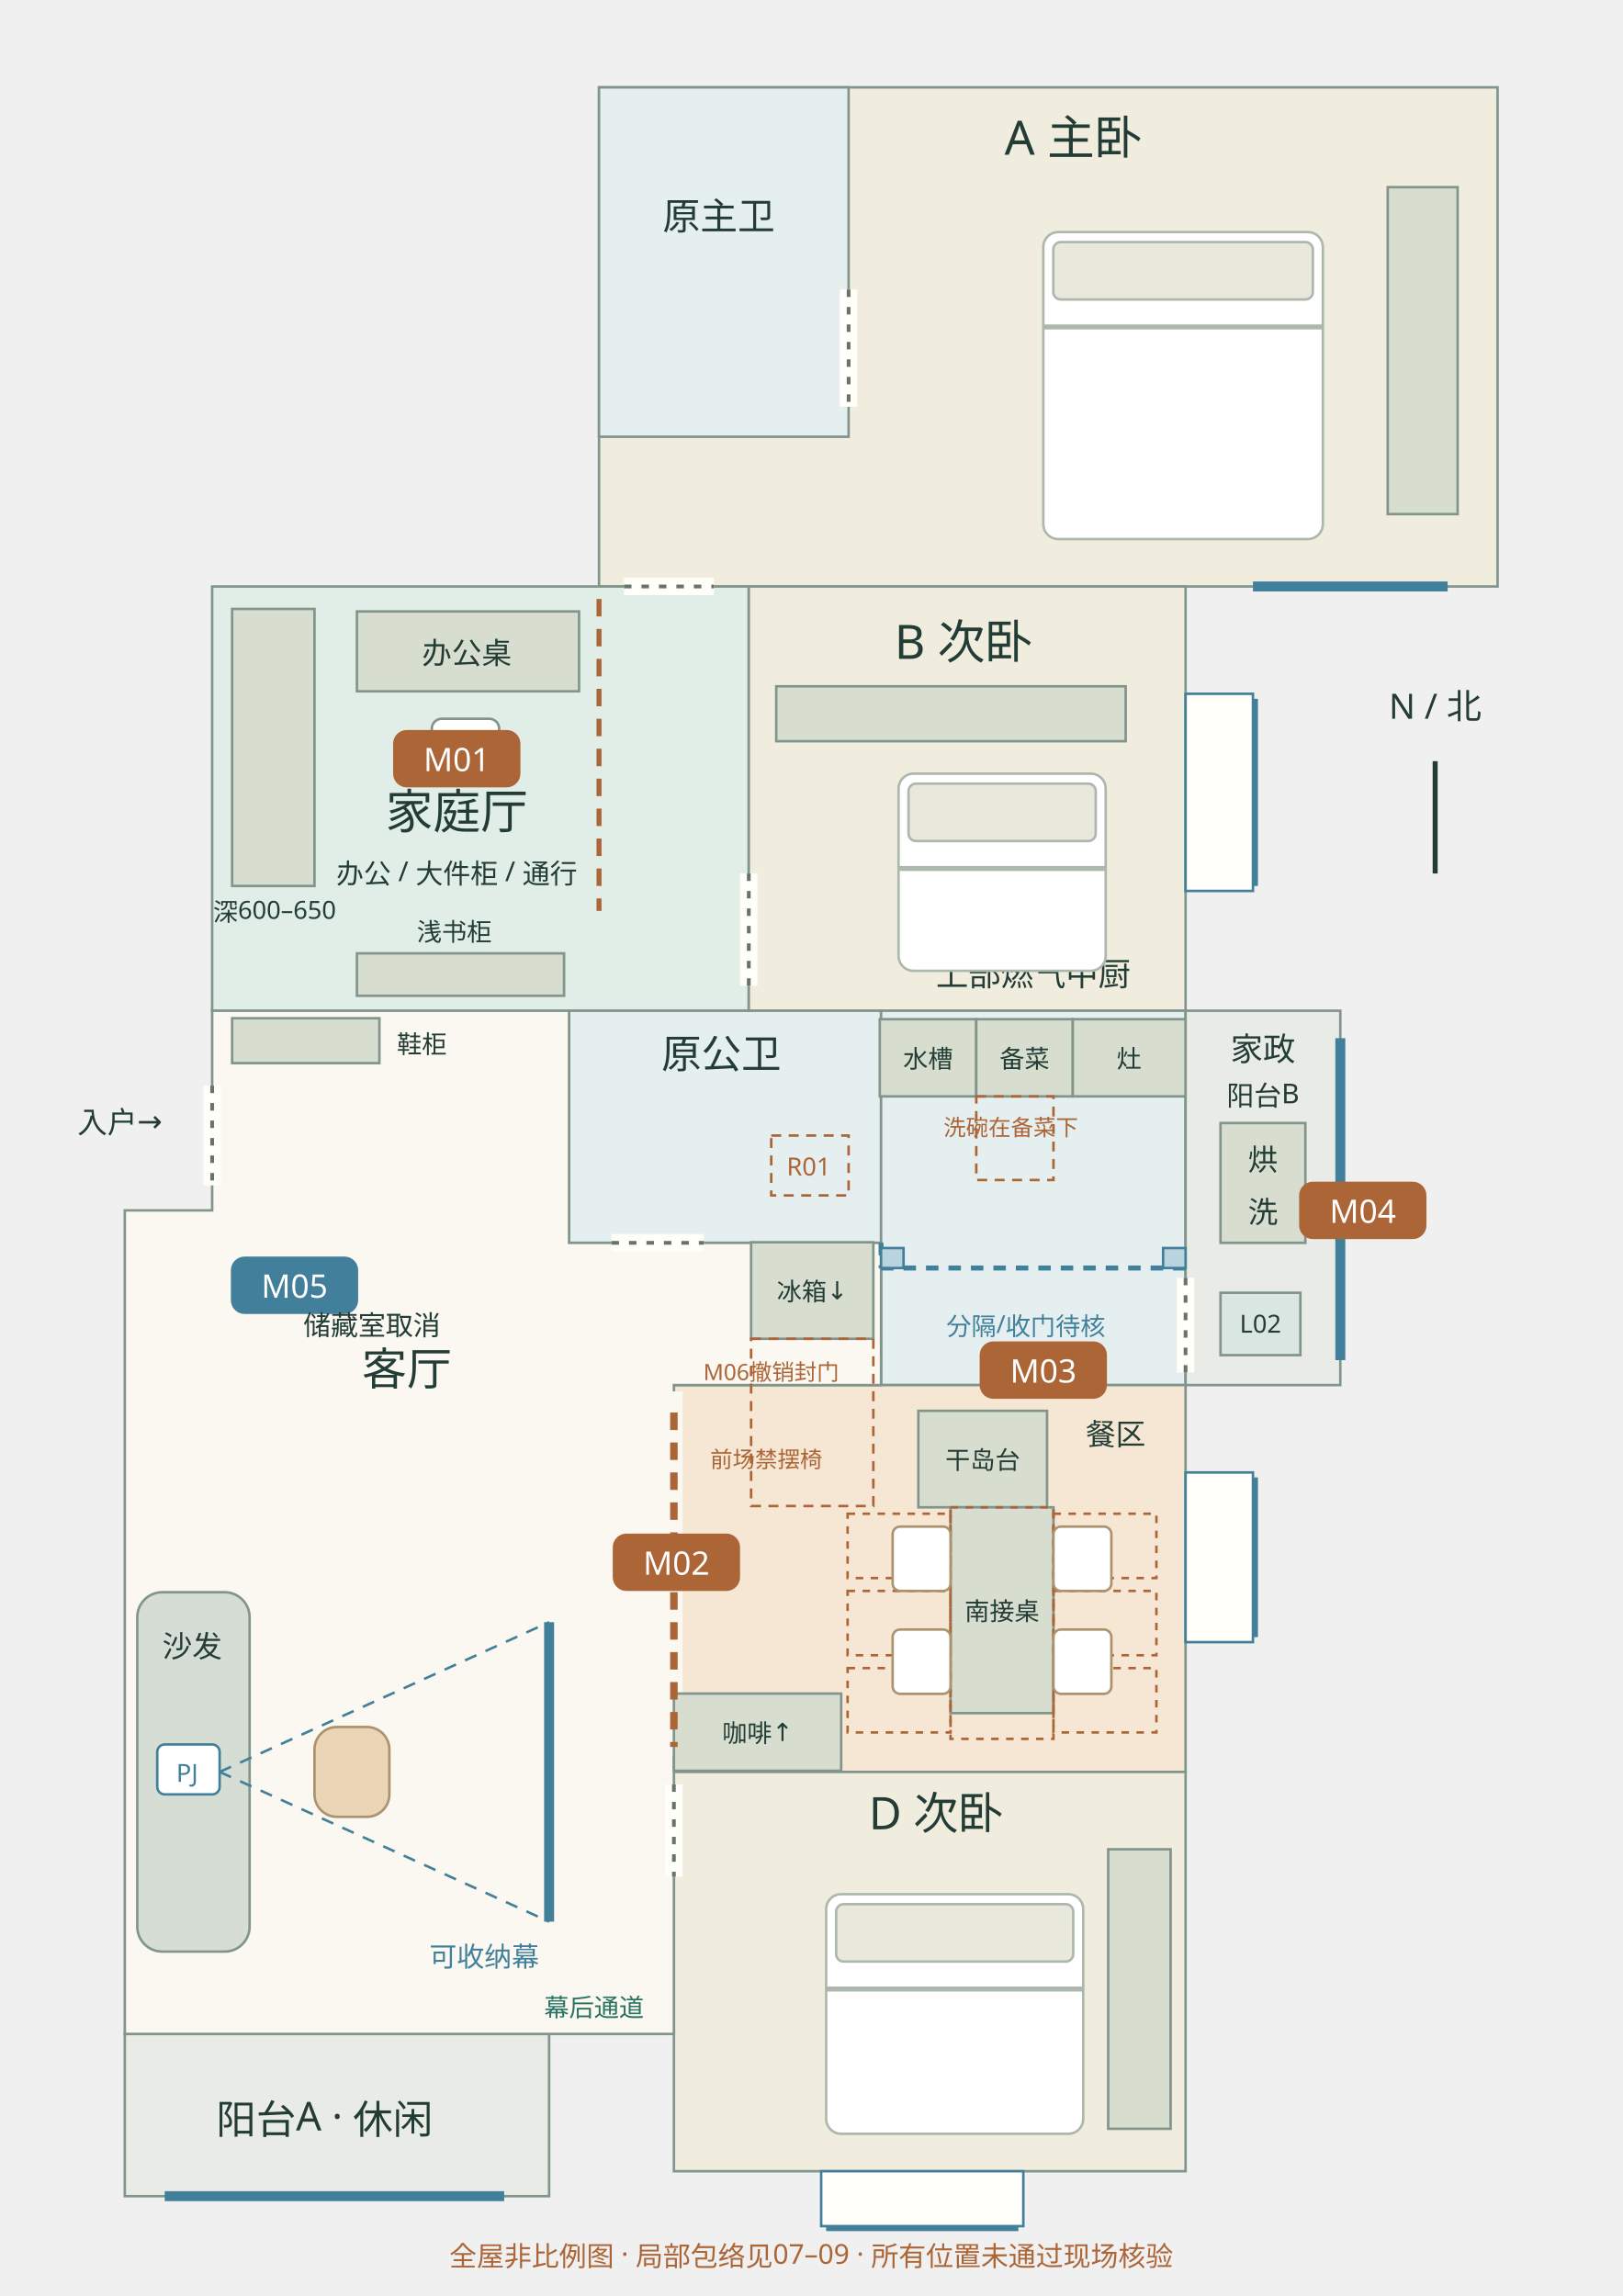
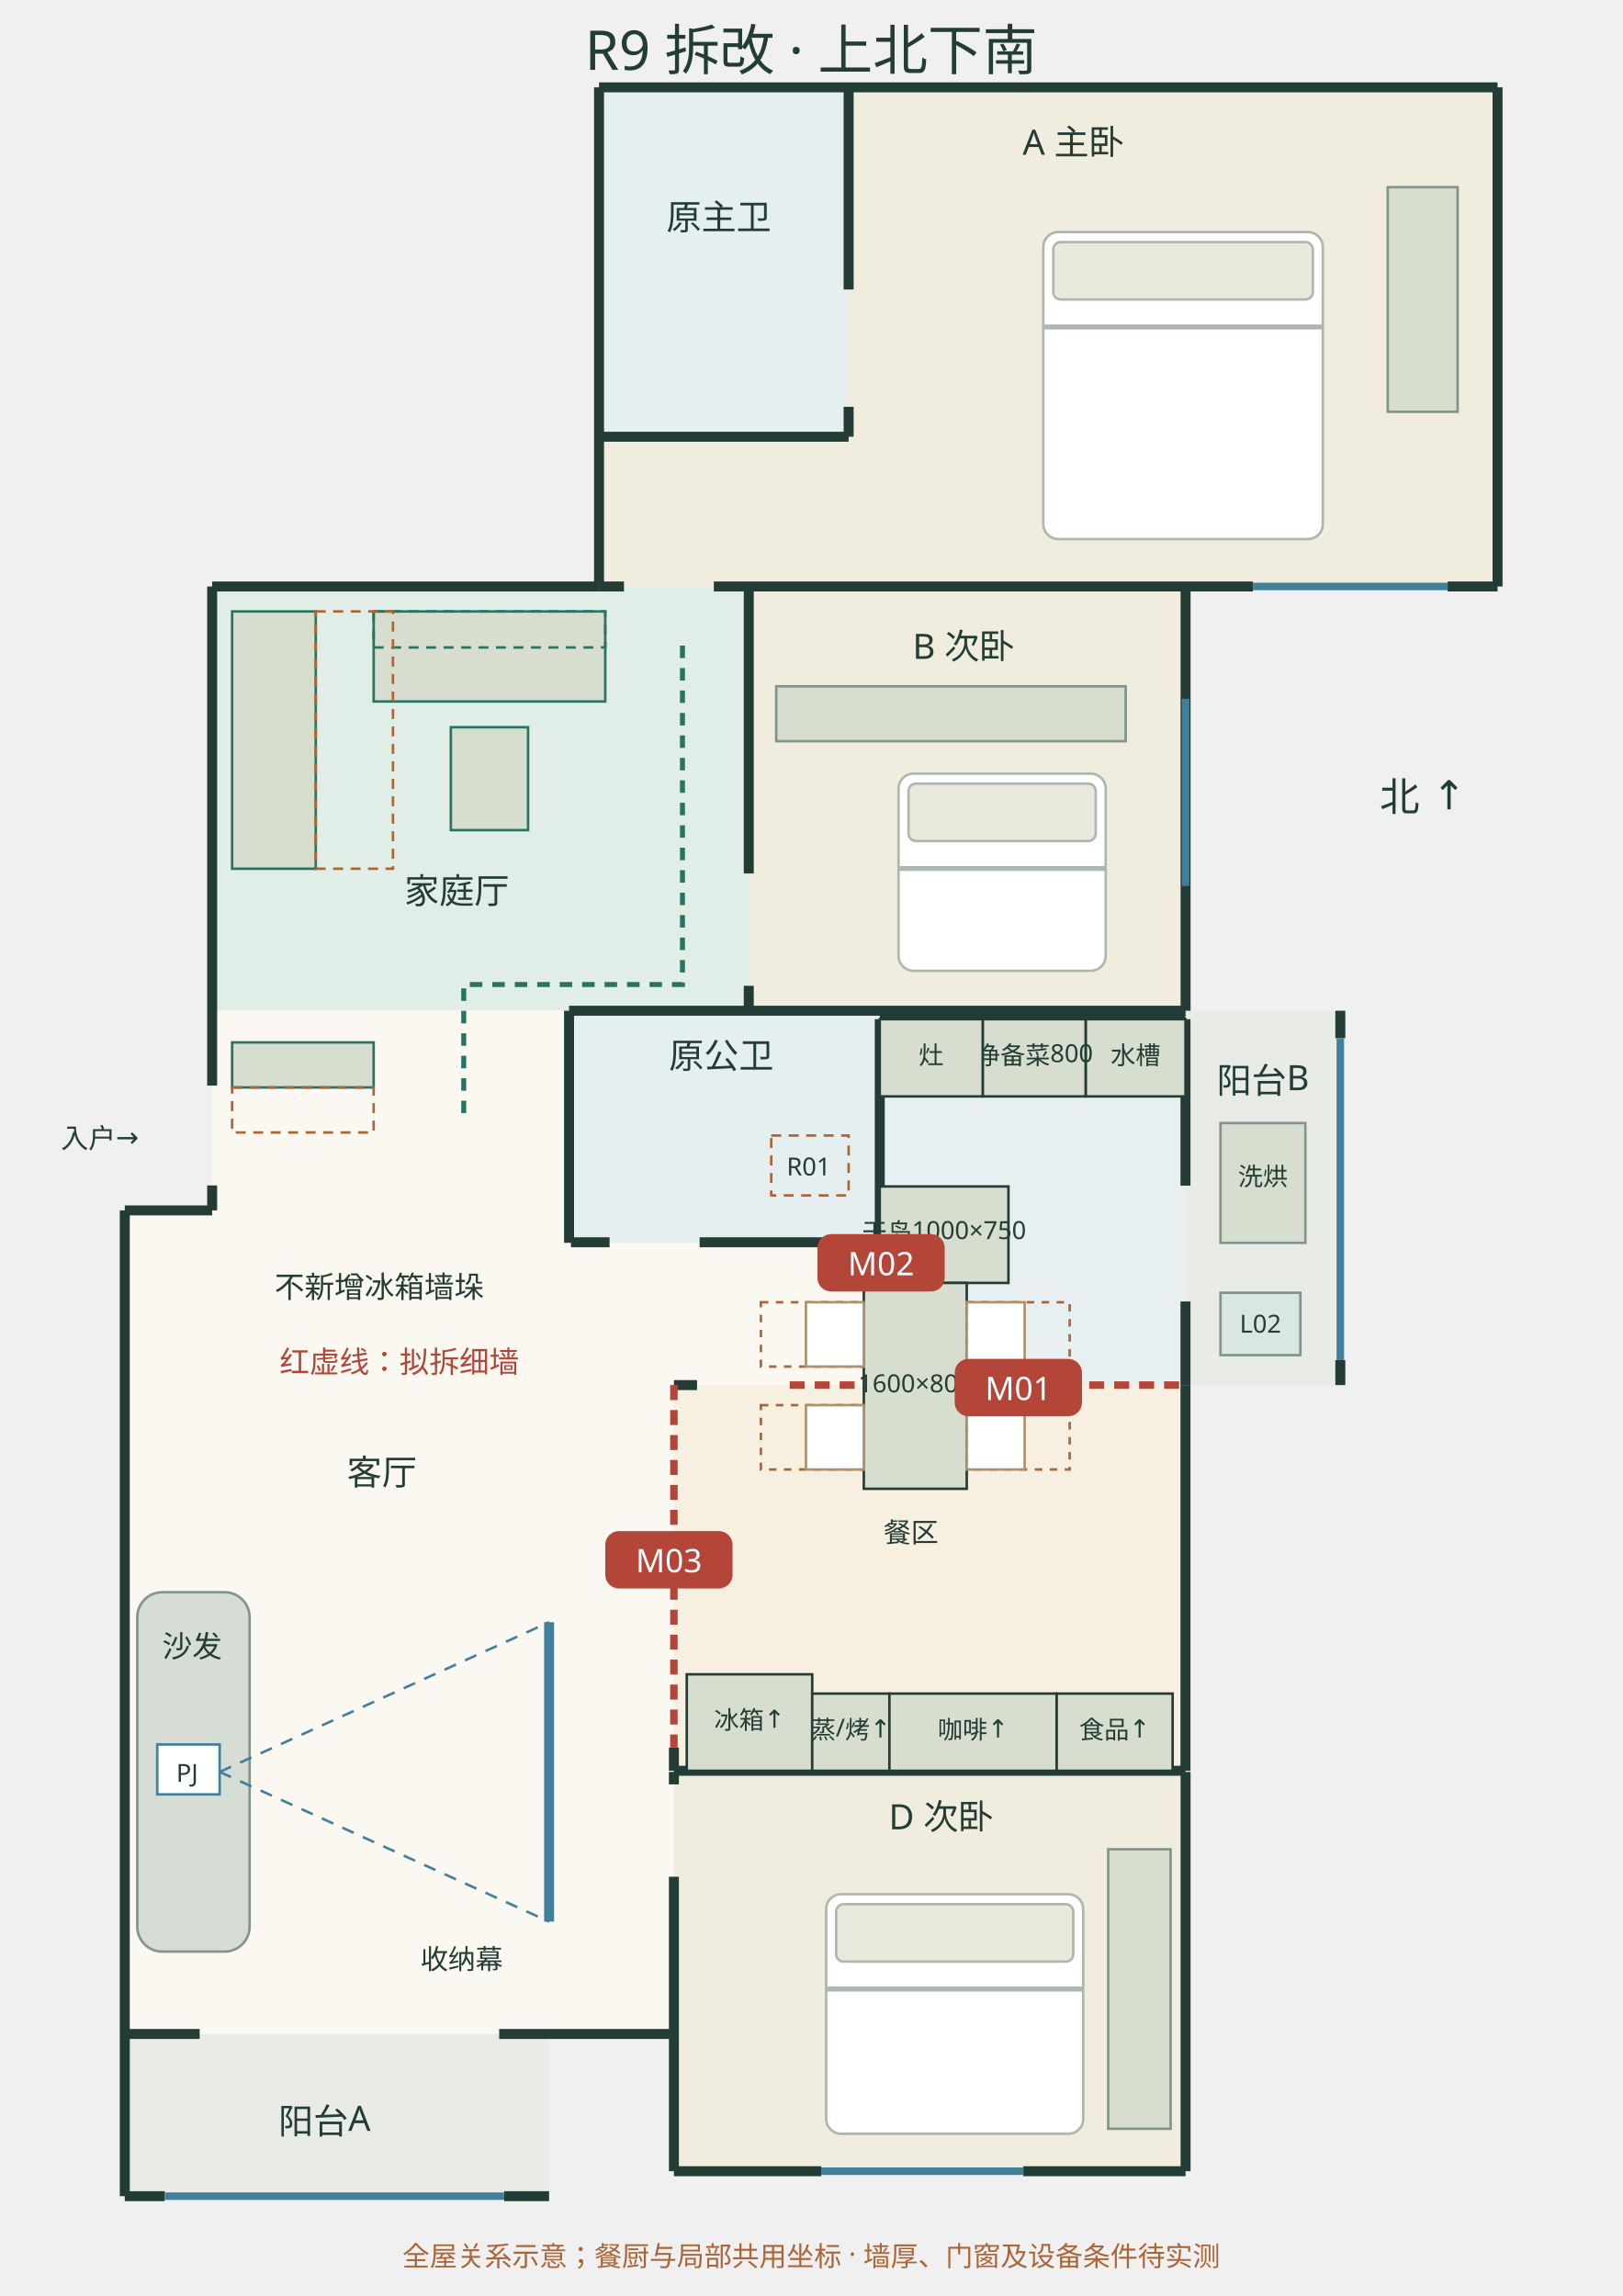
- <svg xmlns="http://www.w3.org/2000/svg" viewBox="0 0 650 920" role="img" aria-label="R8 拆改核验示意图">
+ <svg xmlns="http://www.w3.org/2000/svg" viewBox="0 0 650 920" role="img" aria-label="R9 拆改 · 上北下南">
  <g font-family="Microsoft YaHei, sans-serif">
-     <rect x="240" y="35" width="360" height="200" rx="0" fill="#f0eddf" stroke="#82958c" />
-     <rect x="240" y="35" width="100" height="140" rx="0" fill="#e5eff0" stroke="#82958c" />
-     <rect x="85" y="235" width="215" height="170" rx="0" fill="#e0eee7" stroke="#82958c" />
-     <rect x="300" y="235" width="175" height="170" rx="0" fill="#f0eddf" stroke="#82958c" />
-     <rect x="228" y="405" width="125" height="93" rx="0" fill="#e5eff0" stroke="#82958c" />
-     <rect x="353" y="405" width="122" height="150" rx="0" fill="#e5eff0" stroke="#82958c" />
-     <rect x="475" y="405" width="62" height="150" rx="0" fill="#e9ece6" stroke="#82958c" />
-     <rect x="270" y="555" width="205" height="155" rx="0" fill="#f5e7d3" stroke="#82958c" />
-     <rect x="270" y="710" width="205" height="160" rx="0" fill="#f0eddf" stroke="#82958c" />
-     <rect x="50" y="815" width="170" height="65" rx="0" fill="#e9ece6" stroke="#82958c" />
-     <path d="M85 405H228V498H353V555H270V815H50V485H85Z" fill="#faf8f1" stroke="#82958c" />
-     <rect x="267" y="558" width="6" height="145" rx="0" fill="#faf8f1" stroke="#faf8f1" />
-     <line x1="250" y1="235" x2="286" y2="235" stroke="#fffef9" stroke-width="7" stroke-dasharray="" />
-     <line x1="250" y1="235" x2="286" y2="235" stroke="#68736b" stroke-width="1.5" stroke-dasharray="3 4" />
-     <line x1="340" y1="116" x2="340" y2="163" stroke="#fffef9" stroke-width="7" stroke-dasharray="" />
-     <line x1="340" y1="116" x2="340" y2="163" stroke="#68736b" stroke-width="1.5" stroke-dasharray="3 4" />
-     <line x1="300" y1="350" x2="300" y2="395" stroke="#fffef9" stroke-width="7" stroke-dasharray="" />
-     <line x1="300" y1="350" x2="300" y2="395" stroke="#68736b" stroke-width="1.5" stroke-dasharray="3 4" />
-     <line x1="245" y1="498" x2="282" y2="498" stroke="#fffef9" stroke-width="7" stroke-dasharray="" />
-     <line x1="245" y1="498" x2="282" y2="498" stroke="#68736b" stroke-width="1.5" stroke-dasharray="3 4" />
-     <line x1="475" y1="512" x2="475" y2="550" stroke="#fffef9" stroke-width="7" stroke-dasharray="" />
-     <line x1="475" y1="512" x2="475" y2="550" stroke="#68736b" stroke-width="1.5" stroke-dasharray="3 4" />
-     <line x1="270" y1="715" x2="270" y2="752" stroke="#fffef9" stroke-width="7" stroke-dasharray="" />
-     <line x1="270" y1="715" x2="270" y2="752" stroke="#68736b" stroke-width="1.5" stroke-dasharray="3 4" />
-     <line x1="85" y1="435" x2="85" y2="475" stroke="#fffef9" stroke-width="7" stroke-dasharray="" />
-     <line x1="85" y1="435" x2="85" y2="475" stroke="#68736b" stroke-width="1.5" stroke-dasharray="3 4" />
-     <line x1="502" y1="235" x2="580" y2="235" stroke="#427f9a" stroke-width="4" stroke-dasharray="" />
-     <line x1="502" y1="280" x2="502" y2="355" stroke="#427f9a" stroke-width="4" stroke-dasharray="" />
-     <line x1="502" y1="592" x2="502" y2="656" stroke="#427f9a" stroke-width="4" stroke-dasharray="" />
-     <line x1="331" y1="892" x2="408" y2="892" stroke="#427f9a" stroke-width="4" stroke-dasharray="" />
-     <line x1="537" y1="416" x2="537" y2="545" stroke="#427f9a" stroke-width="4" stroke-dasharray="" />
-     <line x1="66" y1="880" x2="202" y2="880" stroke="#427f9a" stroke-width="4" stroke-dasharray="" />
-     <rect x="475" y="278" width="27" height="79" rx="0" fill="#fffef9" stroke="#427f9a" />
-     <rect x="475" y="590" width="27" height="68" rx="0" fill="#fffef9" stroke="#427f9a" />
-     <rect x="329" y="870" width="81" height="22" rx="0" fill="#fffef9" stroke="#427f9a" />
-     <text x="430" y="62" font-size="19" fill="#233d36" text-anchor="middle">A 主卧</text>
-     <text x="288" y="92" font-size="15" fill="#233d36" text-anchor="middle">原主卫</text>
-     <text x="386" y="264" font-size="19" fill="#233d36" text-anchor="middle">B 次卧</text>
-     <text x="183" y="332" font-size="19" fill="#233d36" text-anchor="middle">家庭厅</text>
-     <text x="183" y="354" font-size="11" fill="#233d36" text-anchor="middle">办公 / 大件柜 / 通行</text>
-     <text x="289" y="428" font-size="16" fill="#233d36" text-anchor="middle">原公卫</text>
-     <text x="414" y="395" font-size="13" fill="#233d36" text-anchor="middle">上部燃气中厨</text>
-     <text x="506" y="425" font-size="13" fill="#233d36" text-anchor="middle">家政</text>
-     <text x="506" y="443" font-size="11" fill="#233d36" text-anchor="middle">阳台B</text>
-     <text x="447" y="579" font-size="12" fill="#233d36" text-anchor="middle">餐区</text>
-     <text x="375" y="733" font-size="18" fill="#233d36" text-anchor="middle">D 次卧</text>
-     <text x="163" y="555" font-size="18" fill="#233d36" text-anchor="middle">客厅</text>
-     <text x="130" y="855" font-size="16" fill="#233d36" text-anchor="middle">阳台A · 休闲</text>
-     <text x="48" y="454" font-size="12" fill="#233d36" text-anchor="middle">入户→</text>
-     <text x="575" y="288" font-size="14" fill="#233d36" text-anchor="middle">N / 北</text>
-     <line x1="575" y1="350" x2="575" y2="305" stroke="#233d36" stroke-width="2" stroke-dasharray="" />
+     <text x="325.0" y="28" font-size="22" fill="#233d36" text-anchor="middle">R9 拆改 · 上北下南</text>
+     <rect x="240" y="35" width="360" height="200" rx="0" fill="#f0eddf" stroke="none" />
+     <rect x="240" y="35" width="100" height="140" rx="0" fill="#e5eff0" stroke="none" />
+     <rect x="85" y="235" width="215" height="170" rx="0" fill="#e0eee7" stroke="none" />
+     <rect x="300" y="235" width="175" height="170" rx="0" fill="#f0eddf" stroke="none" />
+     <rect x="228" y="405" width="125" height="93" rx="0" fill="#e5eff0" stroke="none" />
+     <rect x="475" y="405" width="62" height="150" rx="0" fill="#e9ece6" stroke="none" />
+     <rect x="270" y="710" width="205" height="160" rx="0" fill="#f0eddf" stroke="none" />
+     <rect x="50" y="815" width="170" height="65" rx="0" fill="#e9ece6" stroke="none" />
+     <path d="M85 405H228V498H353V555H270V815H50V485H85Z" fill="#faf8f1" stroke="none" />
+     <line x1="240" y1="35" x2="600" y2="35" stroke="#233d36" stroke-width="4" stroke-dasharray="" />
+     <line x1="240" y1="35" x2="240" y2="235" stroke="#233d36" stroke-width="4" stroke-dasharray="" />
+     <line x1="600" y1="35" x2="600" y2="235" stroke="#233d36" stroke-width="4" stroke-dasharray="" />
+     <line x1="240" y1="235" x2="250" y2="235" stroke="#233d36" stroke-width="4" stroke-dasharray="" />
+     <line x1="286" y1="235" x2="502" y2="235" stroke="#233d36" stroke-width="4" stroke-dasharray="" />
+     <line x1="580" y1="235" x2="600" y2="235" stroke="#233d36" stroke-width="4" stroke-dasharray="" />
+     <line x1="340" y1="35" x2="340" y2="116" stroke="#233d36" stroke-width="4" stroke-dasharray="" />
+     <line x1="340" y1="163" x2="340" y2="175" stroke="#233d36" stroke-width="4" stroke-dasharray="" />
+     <line x1="240" y1="175" x2="340" y2="175" stroke="#233d36" stroke-width="4" stroke-dasharray="" />
+     <line x1="85" y1="235" x2="240" y2="235" stroke="#233d36" stroke-width="4" stroke-dasharray="" />
+     <line x1="85" y1="235" x2="85" y2="435" stroke="#233d36" stroke-width="4" stroke-dasharray="" />
+     <line x1="85" y1="475" x2="85" y2="485" stroke="#233d36" stroke-width="4" stroke-dasharray="" />
+     <line x1="50" y1="485" x2="85" y2="485" stroke="#233d36" stroke-width="4" stroke-dasharray="" />
+     <line x1="50" y1="485" x2="50" y2="880" stroke="#233d36" stroke-width="4" stroke-dasharray="" />
+     <line x1="300" y1="235" x2="300" y2="350" stroke="#233d36" stroke-width="4" stroke-dasharray="" />
+     <line x1="300" y1="395" x2="300" y2="405" stroke="#233d36" stroke-width="4" stroke-dasharray="" />
+     <line x1="475" y1="235" x2="475" y2="405" stroke="#233d36" stroke-width="4" stroke-dasharray="" />
+     <line x1="228" y1="405" x2="475" y2="405" stroke="#233d36" stroke-width="4" stroke-dasharray="" />
+     <line x1="228" y1="405" x2="228" y2="498" stroke="#233d36" stroke-width="4" stroke-dasharray="" />
+     <line x1="537" y1="405" x2="537" y2="416" stroke="#233d36" stroke-width="4" stroke-dasharray="" />
+     <line x1="537" y1="545" x2="537" y2="555" stroke="#233d36" stroke-width="4" stroke-dasharray="" />
+     <line x1="270" y1="710" x2="270" y2="715" stroke="#233d36" stroke-width="4" stroke-dasharray="" />
+     <line x1="270" y1="752" x2="270" y2="870" stroke="#233d36" stroke-width="4" stroke-dasharray="" />
+     <line x1="270" y1="870" x2="329" y2="870" stroke="#233d36" stroke-width="4" stroke-dasharray="" />
+     <line x1="410" y1="870" x2="475" y2="870" stroke="#233d36" stroke-width="4" stroke-dasharray="" />
+     <line x1="475" y1="710" x2="475" y2="870" stroke="#233d36" stroke-width="4" stroke-dasharray="" />
+     <line x1="50" y1="815" x2="80" y2="815" stroke="#233d36" stroke-width="4" stroke-dasharray="" />
+     <line x1="200" y1="815" x2="270" y2="815" stroke="#233d36" stroke-width="4" stroke-dasharray="" />
+     <line x1="50" y1="880" x2="66" y2="880" stroke="#233d36" stroke-width="4" stroke-dasharray="" />
+     <line x1="202" y1="880" x2="220" y2="880" stroke="#233d36" stroke-width="4" stroke-dasharray="" />
+     <line x1="502" y1="235" x2="580" y2="235" stroke="#427f9a" stroke-width="3" stroke-dasharray="" />
+     <line x1="475" y1="280" x2="475" y2="355" stroke="#427f9a" stroke-width="3" stroke-dasharray="" />
+     <line x1="475" y1="592" x2="475" y2="656" stroke="#427f9a" stroke-width="3" stroke-dasharray="" />
+     <line x1="329" y1="870" x2="410" y2="870" stroke="#427f9a" stroke-width="3" stroke-dasharray="" />
+     <line x1="537" y1="416" x2="537" y2="545" stroke="#427f9a" stroke-width="3" stroke-dasharray="" />
+     <line x1="66" y1="880" x2="202" y2="880" stroke="#427f9a" stroke-width="3" stroke-dasharray="" />
    <rect x="418" y="93" width="112" height="123" rx="6" fill="#fff" stroke="#acb8ad" />
    <rect x="422" y="97" width="104" height="23" rx="3" fill="#e9e8dc" stroke="#acb8ad" />
    <line x1="418" y1="131" x2="530" y2="131" stroke="#acb8ad" stroke-width="2" stroke-dasharray="" />
-     <rect x="556" y="75" width="28" height="131" rx="0" fill="#d8decf" stroke="#82958c" />
+     <rect x="556" y="75" width="28" height="90" rx="0" fill="#d8decf" stroke="#82958c" />
    <rect x="360" y="310" width="83" height="79" rx="6" fill="#fff" stroke="#acb8ad" />
    <rect x="364" y="314" width="75" height="23" rx="3" fill="#e9e8dc" stroke="#acb8ad" />
    <line x1="360" y1="348" x2="443" y2="348" stroke="#acb8ad" stroke-width="2" stroke-dasharray="" />
    <rect x="311" y="275" width="140" height="22" rx="0" fill="#d8decf" stroke="#82958c" />
    <rect x="331" y="759" width="103" height="96" rx="6" fill="#fff" stroke="#acb8ad" />
    <rect x="335" y="763" width="95" height="23" rx="3" fill="#e9e8dc" stroke="#acb8ad" />
    <line x1="331" y1="797" x2="434" y2="797" stroke="#acb8ad" stroke-width="2" stroke-dasharray="" />
    <rect x="444" y="741" width="25" height="112" rx="0" fill="#d8decf" stroke="#82958c" />
-     <rect x="143" y="245" width="89" height="32" rx="0" fill="#d8decf" stroke="#82958c" />
-     <text x="187" y="266" font-size="12" fill="#233d36" text-anchor="middle">办公桌</text>
-     <rect x="93" y="244" width="33" height="111" rx="0" fill="#d8decf" stroke="#82958c" />
-     <text x="110" y="369" font-size="10" fill="#233d36" text-anchor="middle">深600–650</text>
-     <rect x="143" y="382" width="83" height="17" rx="0" fill="#d8decf" stroke="#82958c" />
-     <text x="182" y="377" font-size="10" fill="#233d36" text-anchor="middle">浅书柜</text>
-     <rect x="173" y="288" width="27" height="25" rx="4" fill="#fff" stroke="#82958c" />
-     <rect x="93" y="408" width="59" height="18" rx="0" fill="#d8decf" stroke="#82958c" />
-     <text x="159" y="422" font-size="10" fill="#233d36" text-anchor="start">鞋柜</text>
-     <rect x="352.48" y="408.392" width="38.663" height="30.93" rx="0" fill="#d8decf" stroke="#82958c" stroke-dasharray="" />
-     <text x="371.811" y="427.857" font-size="10" fill="#233d36" text-anchor="middle">水槽</text>
-     <rect x="391.142" y="408.392" width="38.663" height="30.93" rx="0" fill="#d8decf" stroke="#82958c" stroke-dasharray="" />
-     <text x="410.474" y="427.857" font-size="10" fill="#233d36" text-anchor="middle">备菜</text>
-     <rect x="429.805" y="408.392" width="45.158" height="30.93" rx="0" fill="#d8decf" stroke="#82958c" stroke-dasharray="" />
-     <text x="452.384" y="427.857" font-size="10" fill="#233d36" text-anchor="middle">灶</text>
-     <rect x="300.93" y="497.779" width="48.972" height="38.663" rx="0" fill="#d8decf" stroke="#82958c" stroke-dasharray="" />
-     <text x="325.416" y="521.111" font-size="10" fill="#233d36" text-anchor="middle">冰箱↓</text>
-     <rect x="367.945" y="565.31" width="51.55" height="38.663" rx="0" fill="#d8decf" stroke="#82958c" stroke-dasharray="" />
-     <text x="393.72" y="588.641" font-size="10" fill="#233d36" text-anchor="middle">干岛台</text>
-     <rect x="380.832" y="603.972" width="41.24" height="82.48" rx="0" fill="#d8decf" stroke="#82958c" stroke-dasharray="" />
-     <text x="401.452" y="649.212" font-size="10" fill="#233d36" text-anchor="middle">南接桌</text>
-     <rect x="270.0" y="678.617" width="67.015" height="30.93" rx="0" fill="#d8decf" stroke="#82958c" stroke-dasharray="" />
-     <text x="303.507" y="698.082" font-size="10" fill="#233d36" text-anchor="middle">咖啡↑</text>
-     <rect x="380.832" y="603.972" width="41.24" height="92.79" rx="0" fill="none" stroke="#ac6537" stroke-dasharray="3 3" />
-     <rect x="300.93" y="536.442" width="48.972" height="67.015" rx="0" fill="none" stroke="#ac6537" stroke-dasharray="4 3" />
-     <rect x="391.142" y="439.322" width="30.93" height="33.508" rx="0" fill="none" stroke="#ac6537" stroke-dasharray="4 3" />
-     <text x="405" y="455" font-size="9" fill="#ac6537" text-anchor="middle">洗碗在备菜下</text>
-     <text x="307" y="588" font-size="9" fill="#ac6537" text-anchor="middle">前场禁摆椅</text>
-     <rect x="339.592" y="606.55" width="41.24" height="25.775" rx="0" fill="none" stroke="#ac6537" stroke-dasharray="3 3" />
-     <rect x="339.592" y="637.48" width="41.24" height="25.775" rx="0" fill="none" stroke="#ac6537" stroke-dasharray="3 3" />
-     <rect x="339.592" y="668.41" width="41.24" height="25.775" rx="0" fill="none" stroke="#ac6537" stroke-dasharray="3 3" />
-     <rect x="422.072" y="606.55" width="41.24" height="25.775" rx="0" fill="none" stroke="#ac6537" stroke-dasharray="3 3" />
-     <rect x="422.072" y="637.48" width="41.24" height="25.775" rx="0" fill="none" stroke="#ac6537" stroke-dasharray="3 3" />
-     <rect x="422.072" y="668.41" width="41.24" height="25.775" rx="0" fill="none" stroke="#ac6537" stroke-dasharray="3 3" />
-     <rect x="357.635" y="611.705" width="23.197" height="25.775" rx="3" fill="#fff" stroke="#ac936d" />
-     <rect x="357.635" y="652.945" width="23.197" height="25.775" rx="3" fill="#fff" stroke="#ac936d" />
-     <rect x="422.072" y="611.705" width="23.197" height="25.775" rx="3" fill="#fff" stroke="#ac936d" />
-     <rect x="422.072" y="652.945" width="23.197" height="25.775" rx="3" fill="#fff" stroke="#ac936d" />
-     <line x1="353" y1="498" x2="353" y2="508.089" stroke="#427f9a" stroke-width="2" stroke-dasharray="5 4" />
-     <line x1="353" y1="508.089" x2="475" y2="508.089" stroke="#427f9a" stroke-width="2" stroke-dasharray="5 4" />
-     <rect x="353" y="500.089" width="9" height="8" rx="0" fill="#bad4df" stroke="#427f9a" />
-     <rect x="466" y="500.089" width="9" height="8" rx="0" fill="#bad4df" stroke="#427f9a" />
-     <text x="411" y="535" font-size="10" fill="#427f9a" text-anchor="middle">分隔/收门待核</text>
+     <rect x="93.0" y="245.0" width="33.508" height="103.1" rx="0" fill="#d8decf" stroke="#287361" />
+     <rect x="149.705" y="245.0" width="92.79" height="36.085" rx="0" fill="#d8decf" stroke="#287361" />
+     <rect x="149.705" y="245.0" width="92.79" height="14.434" rx="0" fill="none" stroke="#287361" stroke-dasharray="4 3" />
+     <rect x="180.635" y="291.395" width="30.93" height="41.24" rx="0" fill="#d8decf" stroke="#287361" />
+     <rect x="126.507" y="245.0" width="30.93" height="103.1" rx="0" fill="none" stroke="#ac6537" stroke-dasharray="4 3" />
+     <rect x="93.0" y="417.692" width="56.705" height="18.043" rx="0" fill="#d8decf" stroke="#287361" />
+     <rect x="93.0" y="435.735" width="56.705" height="18.043" rx="0" fill="none" stroke="#ac6537" stroke-dasharray="4 3" />
+     <polyline points="185.79,446.045 185.79,394.495 273.425,394.495 273.425,255.31" fill="none" stroke="#287361" stroke-width="2" stroke-dasharray="5 4" />
+     <rect x="270.0" y="555.0" width="204.963" height="154.547" fill="#f7efdf" stroke="none" stroke-dasharray="" />
+     <rect x="352.48" y="408.392" width="122.483" height="146.608" fill="#e8eff0" stroke="none" stroke-dasharray="" />
+     <g data-wall="bath_south_west" data-retained="true">
+       <polyline points="228.76,497.779 244.225,497.779" fill="none" stroke="#233d36" stroke-width="4" stroke-dasharray="" />
+     </g>
+     <g data-wall="bath_south_east" data-retained="true">
+       <polyline points="280.31,497.779 352.48,497.779" fill="none" stroke="#233d36" stroke-width="4" stroke-dasharray="" />
+     </g>
+     <g data-wall="bath_east" data-retained="true">
+       <polyline points="352.48,408.392 352.48,497.779" fill="none" stroke="#233d36" stroke-width="4" stroke-dasharray="" />
+     </g>
+     <g data-wall="kitchen_north" data-retained="true">
+       <polyline points="352.48,408.392 474.963,408.392" fill="none" stroke="#233d36" stroke-width="4" stroke-dasharray="" />
+     </g>
+     <g data-wall="balcony_divider_north" data-retained="true">
+       <polyline points="474.963,408.392 474.963,475.097" fill="none" stroke="#233d36" stroke-width="4" stroke-dasharray="" />
+     </g>
+     <g data-wall="balcony_divider_south" data-retained="true">
+       <polyline points="474.963,521.492 474.963,555.0" fill="none" stroke="#233d36" stroke-width="4" stroke-dasharray="" />
+     </g>
+     <g data-wall="dining_north_end" data-retained="true">
+       <polyline points="270.0,555.0 279.279,555.0" fill="none" stroke="#233d36" stroke-width="4" stroke-dasharray="" />
+     </g>
+     <g data-wall="dining_east" data-retained="true">
+       <polyline points="474.963,555.0 474.963,709.547" fill="none" stroke="#233d36" stroke-width="4" stroke-dasharray="" />
+     </g>
+     <g data-wall="cd" data-retained="true">
+       <polyline points="270.0,709.547 474.963,709.547" fill="none" stroke="#233d36" stroke-width="4" stroke-dasharray="" />
+     </g>
+     <g data-wall="dining_west_south_end" data-retained="true">
+       <polyline points="270.0,700.268 270.0,709.547" fill="none" stroke="#233d36" stroke-width="4" stroke-dasharray="" />
+     </g>
+     <g data-wall="M01" data-retained="false">
+       <polyline points="316.395,555.0 474.963,555.0" fill="none" stroke="#b34539" stroke-width="3" stroke-dasharray="6 4" />
+     </g>
+     <g data-wall="M02" data-retained="false">
+       <polyline points="352.48,497.779 352.48,511.183" fill="none" stroke="#b34539" stroke-width="3" stroke-dasharray="6 4" />
+     </g>
+     <g data-wall="M03" data-retained="false">
+       <polyline points="270.0,555.0 270.0,700.268" fill="none" stroke="#b34539" stroke-width="3" stroke-dasharray="6 4" />
+     </g>
+     <g data-object="sink">
+       <rect x="434.96" y="408.392" width="40.003" height="30.93" fill="#d8decf" stroke="#233d36" stroke-dasharray="" />
+     </g>
+     <text x="454.961" y="426.434" font-size="10" fill="#233d36" text-anchor="middle">水槽</text>
+     <g data-object="prep">
+       <rect x="393.72" y="408.392" width="41.24" height="30.93" fill="#d8decf" stroke="#233d36" stroke-dasharray="" />
+     </g>
+     <text x="414.34" y="426.434" font-size="10" fill="#233d36" text-anchor="middle">净备菜800</text>
+     <g data-object="hob">
+       <rect x="352.48" y="408.392" width="41.24" height="30.93" fill="#d8decf" stroke="#233d36" stroke-dasharray="" />
+     </g>
+     <text x="373.1" y="426.434" font-size="10" fill="#233d36" text-anchor="middle">灶</text>
+     <g data-object="island">
+       <rect x="352.48" y="475.407" width="51.55" height="38.663" fill="#d8decf" stroke="#233d36" stroke-dasharray="" />
+     </g>
+     <text x="378.255" y="497.316" font-size="10" fill="#233d36" text-anchor="middle">干岛1000×750</text>
+     <g data-object="table4">
+       <rect x="346.088" y="514.069" width="41.24" height="82.48" fill="#d8decf" stroke="#233d36" stroke-dasharray="" />
+     </g>
+     <text x="366.708" y="557.887" font-size="10" fill="#233d36" text-anchor="middle">1600×800</text>
+     <g data-object="fridge">
+       <rect x="275.155" y="670.884" width="50.261" height="38.663" fill="#d8decf" stroke="#233d36" stroke-dasharray="" />
+     </g>
+     <text x="300.286" y="692.793" font-size="10" fill="#233d36" text-anchor="middle">冰箱↑</text>
+     <g data-object="tower">
+       <rect x="325.416" y="678.617" width="30.93" height="30.93" fill="#d8decf" stroke="#233d36" stroke-dasharray="" />
+     </g>
+     <text x="340.881" y="696.659" font-size="10" fill="#233d36" text-anchor="middle">蒸/烤↑</text>
+     <g data-object="coffee">
+       <rect x="356.346" y="678.617" width="67.015" height="30.93" fill="#d8decf" stroke="#233d36" stroke-dasharray="" />
+     </g>
+     <text x="389.854" y="696.659" font-size="10" fill="#233d36" text-anchor="middle">咖啡↑</text>
+     <g data-object="pantry">
+       <rect x="423.361" y="678.617" width="46.447" height="30.93" fill="#d8decf" stroke="#233d36" stroke-dasharray="" />
+     </g>
+     <text x="446.585" y="696.659" font-size="10" fill="#233d36" text-anchor="middle">食品↑</text>
+     <rect x="304.848" y="521.802" width="41.24" height="25.775" fill="none" stroke="#ac6537" stroke-dasharray="3 3" />
+     <rect x="304.848" y="563.042" width="41.24" height="25.775" fill="none" stroke="#ac6537" stroke-dasharray="3 3" />
+     <rect x="387.328" y="521.802" width="41.24" height="25.775" fill="none" stroke="#ac6537" stroke-dasharray="3 3" />
+     <rect x="387.328" y="563.042" width="41.24" height="25.775" fill="none" stroke="#ac6537" stroke-dasharray="3 3" />
+     <rect x="322.89" y="521.802" width="23.197" height="25.775" fill="#fff" stroke="#ac936d" stroke-dasharray="" />
+     <rect x="322.89" y="563.042" width="23.197" height="25.775" fill="#fff" stroke="#ac936d" stroke-dasharray="" />
+     <rect x="387.328" y="521.802" width="23.197" height="25.775" fill="#fff" stroke="#ac936d" stroke-dasharray="" />
+     <rect x="387.328" y="563.042" width="23.197" height="25.775" fill="#fff" stroke="#ac936d" stroke-dasharray="" />
    <rect x="489" y="450" width="34" height="48" rx="0" fill="#d8decf" stroke="#82958c" />
-     <text x="506" y="469" font-size="12" fill="#233d36" text-anchor="middle">烘</text>
-     <text x="506" y="490" font-size="12" fill="#233d36" text-anchor="middle">洗</text>
+     <text x="506" y="475" font-size="10" fill="#233d36" text-anchor="middle">洗烘</text>
    <rect x="489" y="518" width="32" height="25" rx="0" fill="#d9e6e2" stroke="#82958c" />
    <text x="505" y="534" font-size="10" fill="#233d36" text-anchor="middle">L02</text>
    <rect x="309" y="455" width="31" height="24" rx="0" fill="none" stroke="#ac6537" stroke-dasharray="4 3" />
-     <text x="324" y="471" font-size="10" fill="#ac6537" text-anchor="middle">R01</text>
+     <text x="324" y="471" font-size="10" fill="#233d36" text-anchor="middle">R01</text>
    <rect x="55" y="638" width="45" height="144" rx="10" fill="#d5ddd5" stroke="#82958c" />
    <text x="77" y="664" font-size="12" fill="#233d36" text-anchor="middle">沙发</text>
-     <rect x="63" y="699" width="25" height="20" rx="3" fill="#fff" stroke="#427f9a" />
-     <text x="75" y="714" font-size="10" fill="#427f9a" text-anchor="middle">PJ</text>
+     <line x1="220" y1="650" x2="220" y2="770" stroke="#427f9a" stroke-width="4" stroke-dasharray="" />
+     <text x="185" y="789" font-size="11" fill="#233d36" text-anchor="middle">收纳幕</text>
+     <rect x="63" y="699" width="25" height="20" rx="0" fill="#fff" stroke="#427f9a" />
+     <text x="75" y="714" font-size="10" fill="#233d36" text-anchor="middle">PJ</text>
    <line x1="88" y1="710" x2="220" y2="650" stroke="#427f9a" stroke-width="1" stroke-dasharray="5 4" />
    <line x1="88" y1="710" x2="220" y2="770" stroke="#427f9a" stroke-width="1" stroke-dasharray="5 4" />
-     <line x1="220" y1="650" x2="220" y2="770" stroke="#427f9a" stroke-width="4" stroke-dasharray="" />
-     <text x="194" y="788" font-size="11" fill="#427f9a" text-anchor="middle">可收纳幕</text>
-     <rect x="126" y="692" width="30" height="36" rx="9" fill="#ead5b7" stroke="#ac936d" />
-     <text x="238" y="808" font-size="10" fill="#287361" text-anchor="middle">幕后通道</text>
-     <line x1="240" y1="240" x2="240" y2="365" stroke="#ac6537" stroke-width="2" stroke-dasharray="7 5" />
-     <rect x="158" y="293" width="50" height="22" rx="5" fill="#ac6537" stroke="#ac6537" />
-     <text x="183" y="309" font-size="13" fill="#fff" text-anchor="middle">M01</text>
-     <line x1="270" y1="566" x2="270" y2="700" stroke="#ac6537" stroke-width="3" stroke-dasharray="7 5" />
-     <rect x="246" y="615" width="50" height="22" rx="5" fill="#ac6537" stroke="#ac6537" />
-     <text x="271" y="631" font-size="13" fill="#fff" text-anchor="middle">M02</text>
-     <rect x="393" y="538" width="50" height="22" rx="5" fill="#ac6537" stroke="#ac6537" />
-     <text x="418" y="554" font-size="13" fill="#fff" text-anchor="middle">M03</text>
-     <rect x="521" y="474" width="50" height="22" rx="5" fill="#ac6537" stroke="#ac6537" />
-     <text x="546" y="490" font-size="13" fill="#fff" text-anchor="middle">M04</text>
-     <rect x="93" y="504" width="50" height="22" rx="5" fill="#427f9a" stroke="#427f9a" />
-     <text x="118" y="520" font-size="13" fill="#fff" text-anchor="middle">M05</text>
-     <text x="149" y="535" font-size="11" fill="#233d36" text-anchor="middle">储藏室取消</text>
-     <text x="309" y="553" font-size="9" fill="#ac6537" text-anchor="middle">M06撤销封门</text>
-     <text x="325" y="908" font-size="11" fill="#ac6537" text-anchor="middle">全屋非比例图 · 局部包络见07–09 · 所有位置未通过现场核验</text>
+     <text x="430" y="62" font-size="14" fill="#233d36" text-anchor="middle">A 主卧</text>
+     <text x="288" y="92" font-size="14" fill="#233d36" text-anchor="middle">原主卫</text>
+     <text x="386" y="264" font-size="14" fill="#233d36" text-anchor="middle">B 次卧</text>
+     <text x="183" y="362" font-size="14" fill="#233d36" text-anchor="middle">家庭厅</text>
+     <text x="289" y="428" font-size="14" fill="#233d36" text-anchor="middle">原公卫</text>
+     <text x="506" y="438" font-size="14" fill="#233d36" text-anchor="middle">阳台B</text>
+     <text x="377" y="733" font-size="14" fill="#233d36" text-anchor="middle">D 次卧</text>
+     <text x="153" y="595" font-size="14" fill="#233d36" text-anchor="middle">客厅</text>
+     <text x="130" y="855" font-size="14" fill="#233d36" text-anchor="middle">阳台A</text>
+     <text x="40" y="460" font-size="11" fill="#233d36" text-anchor="middle">入户→</text>
+     <text x="570" y="325" font-size="16" fill="#233d36" text-anchor="middle">北 ↑</text>
+     <text x="365" y="618" font-size="11" fill="#233d36" text-anchor="middle">餐区</text>
+     <rect x="383" y="545" width="50" height="22" rx="5" fill="#b34539" stroke="#b34539" />
+     <text x="408" y="561" font-size="13" fill="#fff" text-anchor="middle">M01</text>
+     <rect x="328" y="495" width="50" height="22" rx="5" fill="#b34539" stroke="#b34539" />
+     <text x="353" y="511" font-size="13" fill="#fff" text-anchor="middle">M02</text>
+     <rect x="243" y="614" width="50" height="22" rx="5" fill="#b34539" stroke="#b34539" />
+     <text x="268" y="630" font-size="13" fill="#fff" text-anchor="middle">M03</text>
+     <text x="152" y="520" font-size="12" fill="#233d36" text-anchor="middle">不新增冰箱墙垛</text>
+     <text x="160" y="550" font-size="12" fill="#b34539" text-anchor="middle">红虚线：拟拆细墙</text>
+     <text x="325" y="908" font-size="11" fill="#ac6537" text-anchor="middle">全屋关系示意；餐厨与局部共用坐标 · 墙厚、门窗及设备条件待实测</text>
  </g>
</svg>
